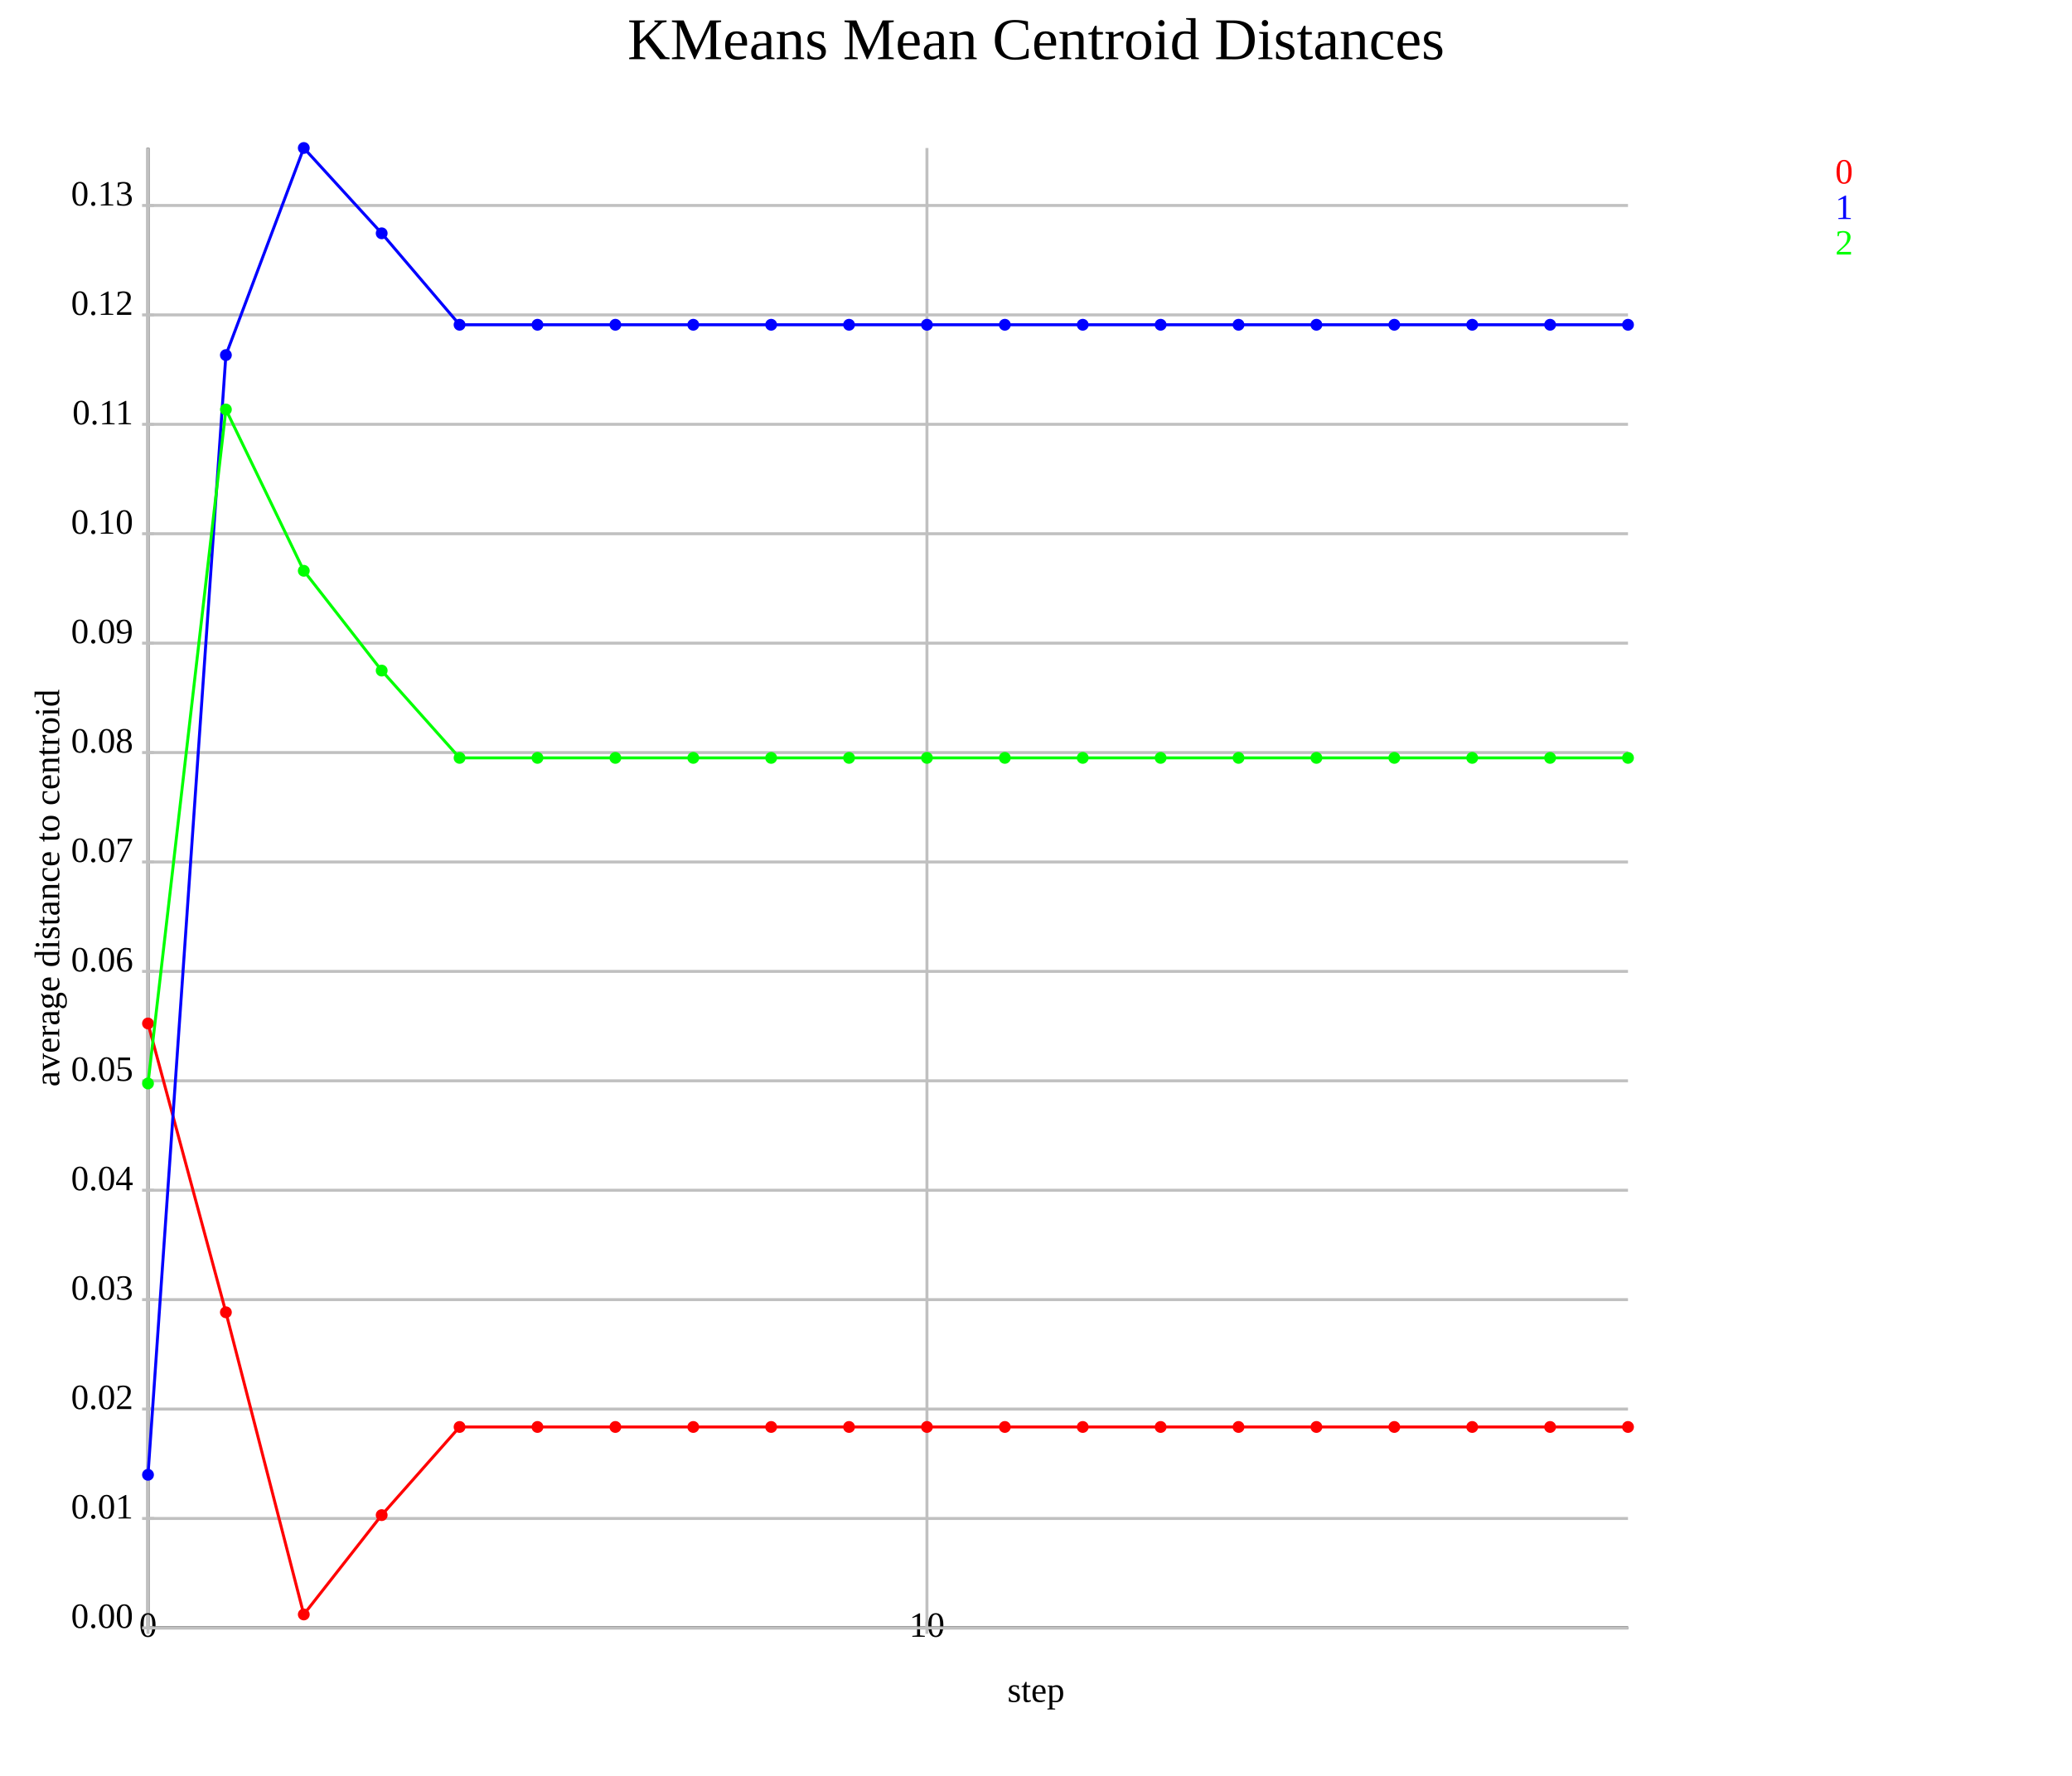
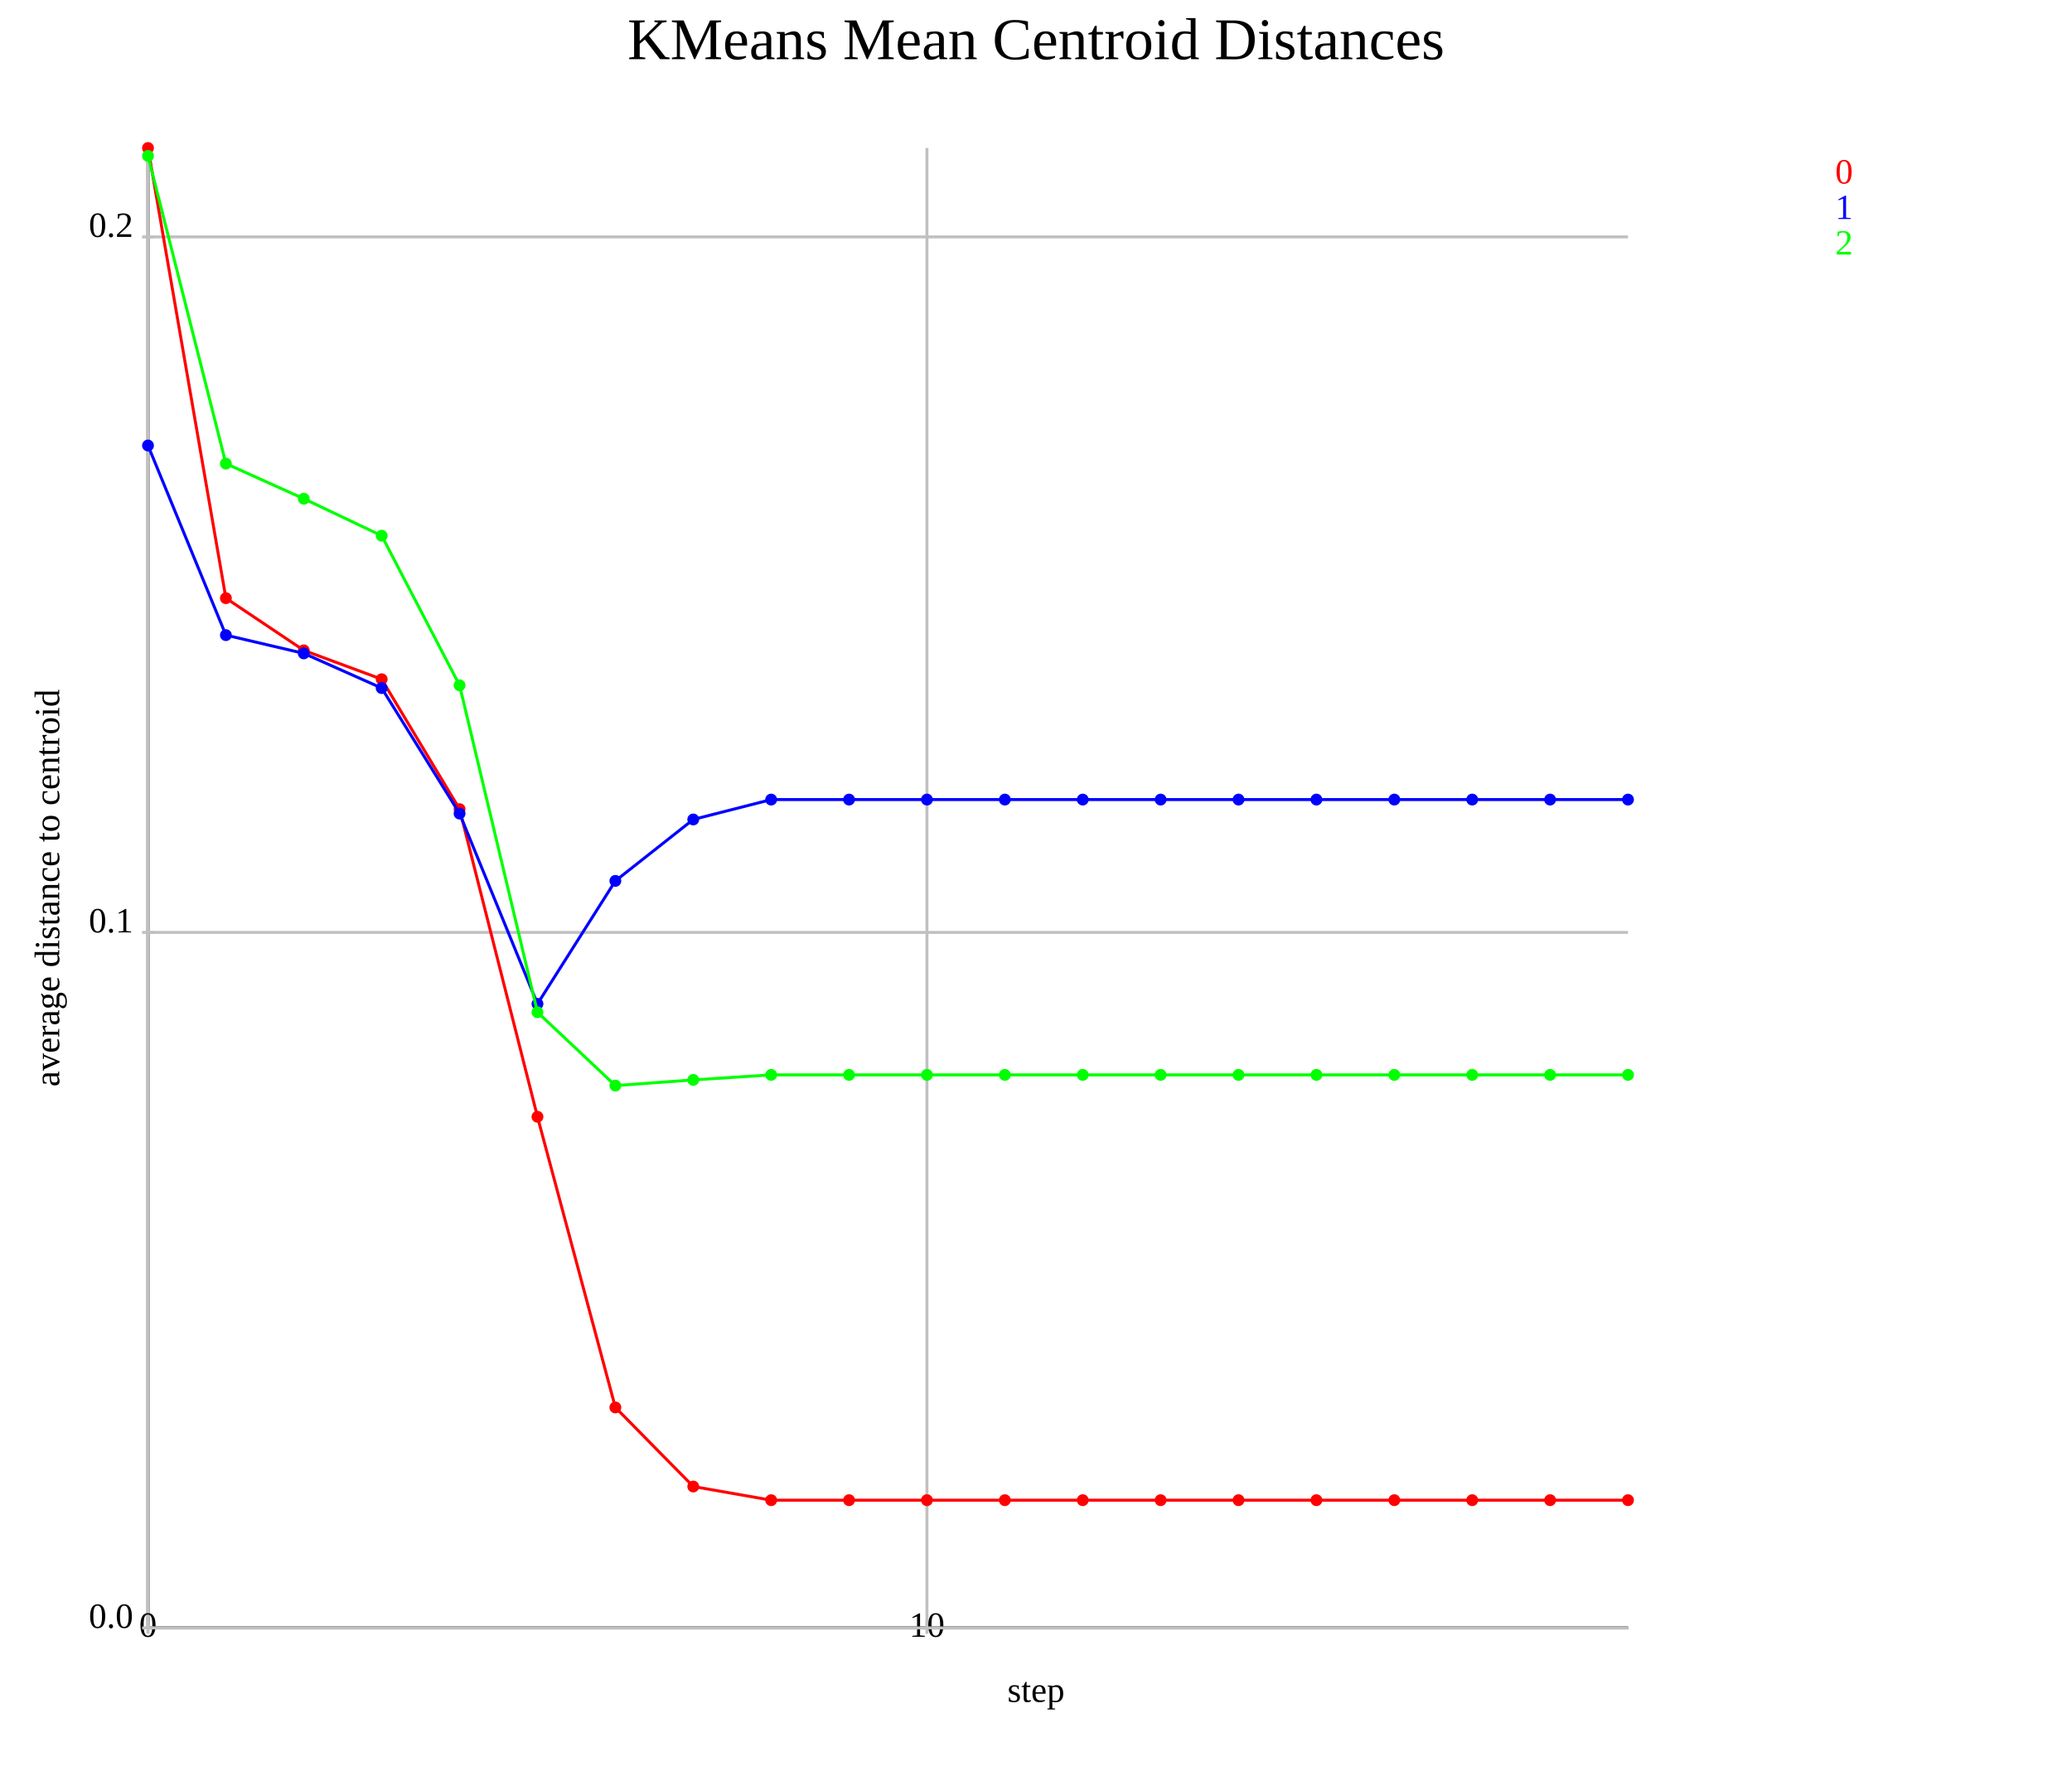
<svg xmlns="http://www.w3.org/2000/svg" version="1.1" width="700.0" height="600.0">
  <style>.caption {
  font-size: 14px;
  font-family: Georgia, serif;
}
</style>
  <line x1="50.0" y1="550.0" x2="550.0" y2="550.0" stroke="rgb(0,0,0)" stroke-width="1" />
  <line x1="50.0" y1="550.0" x2="50.0" y2="50.0" stroke="rgb(0,0,0)" stroke-width="1" />
  <line x1="50.0" y1="550.0" x2="50.0" y2="50.0" stroke="rgb(192,192,192)" stroke-width="1" />
  <line x1="50.0" y1="548.0" x2="50.0" y2="552.0" stroke="rgb(192,192,192)" stroke-width="1" />
  <text text-anchor="middle" alignment-baseline="hanging" x="50.0" y="553.0" font-size="12.0">0</text>
  <line x1="313.158" y1="550.0" x2="313.158" y2="50.0" stroke="rgb(192,192,192)" stroke-width="1" />
  <line x1="313.158" y1="548.0" x2="313.158" y2="552.0" stroke="rgb(192,192,192)" stroke-width="1" />
  <text text-anchor="middle" alignment-baseline="hanging" x="313.158" y="553.0" font-size="12.0">10</text>
  <line x1="50.0" y1="550.0" x2="550.0" y2="550.0" stroke="rgb(192,192,192)" stroke-width="1" />
-   <text text-anchor="end" alignment-baseline="middle" x="45.0" y="550.0" font-size="12.0">0.00</text>
+   <text text-anchor="end" alignment-baseline="middle" x="45.0" y="550.0" font-size="12.0">0.0</text>
  <line x1="48.0" y1="550.0" x2="52.0" y2="550.0" stroke="rgb(192,192,192)" stroke-width="1" />
-   <line x1="50.0" y1="513.033" x2="550.0" y2="513.033" stroke="rgb(192,192,192)" stroke-width="1" />
-   <text text-anchor="end" alignment-baseline="middle" x="45.0" y="513.033" font-size="12.0">0.01</text>
-   <line x1="48.0" y1="513.033" x2="52.0" y2="513.033" stroke="rgb(192,192,192)" stroke-width="1" />
-   <line x1="50.0" y1="476.065" x2="550.0" y2="476.065" stroke="rgb(192,192,192)" stroke-width="1" />
-   <text text-anchor="end" alignment-baseline="middle" x="45.0" y="476.065" font-size="12.0">0.02</text>
-   <line x1="48.0" y1="476.065" x2="52.0" y2="476.065" stroke="rgb(192,192,192)" stroke-width="1" />
-   <line x1="50.0" y1="439.098" x2="550.0" y2="439.098" stroke="rgb(192,192,192)" stroke-width="1" />
-   <text text-anchor="end" alignment-baseline="middle" x="45.0" y="439.098" font-size="12.0">0.03</text>
-   <line x1="48.0" y1="439.098" x2="52.0" y2="439.098" stroke="rgb(192,192,192)" stroke-width="1" />
-   <line x1="50.0" y1="402.13" x2="550.0" y2="402.13" stroke="rgb(192,192,192)" stroke-width="1" />
-   <text text-anchor="end" alignment-baseline="middle" x="45.0" y="402.13" font-size="12.0">0.04</text>
-   <line x1="48.0" y1="402.13" x2="52.0" y2="402.13" stroke="rgb(192,192,192)" stroke-width="1" />
-   <line x1="50.0" y1="365.163" x2="550.0" y2="365.163" stroke="rgb(192,192,192)" stroke-width="1" />
-   <text text-anchor="end" alignment-baseline="middle" x="45.0" y="365.163" font-size="12.0">0.05</text>
-   <line x1="48.0" y1="365.163" x2="52.0" y2="365.163" stroke="rgb(192,192,192)" stroke-width="1" />
-   <line x1="50.0" y1="328.195" x2="550.0" y2="328.195" stroke="rgb(192,192,192)" stroke-width="1" />
-   <text text-anchor="end" alignment-baseline="middle" x="45.0" y="328.195" font-size="12.0">0.06</text>
-   <line x1="48.0" y1="328.195" x2="52.0" y2="328.195" stroke="rgb(192,192,192)" stroke-width="1" />
-   <line x1="50.0" y1="291.228" x2="550.0" y2="291.228" stroke="rgb(192,192,192)" stroke-width="1" />
-   <text text-anchor="end" alignment-baseline="middle" x="45.0" y="291.228" font-size="12.0">0.07</text>
-   <line x1="48.0" y1="291.228" x2="52.0" y2="291.228" stroke="rgb(192,192,192)" stroke-width="1" />
-   <line x1="50.0" y1="254.26" x2="550.0" y2="254.26" stroke="rgb(192,192,192)" stroke-width="1" />
-   <text text-anchor="end" alignment-baseline="middle" x="45.0" y="254.26" font-size="12.0">0.08</text>
-   <line x1="48.0" y1="254.26" x2="52.0" y2="254.26" stroke="rgb(192,192,192)" stroke-width="1" />
-   <line x1="50.0" y1="217.293" x2="550.0" y2="217.293" stroke="rgb(192,192,192)" stroke-width="1" />
-   <text text-anchor="end" alignment-baseline="middle" x="45.0" y="217.293" font-size="12.0">0.09</text>
-   <line x1="48.0" y1="217.293" x2="52.0" y2="217.293" stroke="rgb(192,192,192)" stroke-width="1" />
-   <line x1="50.0" y1="180.326" x2="550.0" y2="180.326" stroke="rgb(192,192,192)" stroke-width="1" />
-   <text text-anchor="end" alignment-baseline="middle" x="45.0" y="180.326" font-size="12.0">0.10</text>
-   <line x1="48.0" y1="180.326" x2="52.0" y2="180.326" stroke="rgb(192,192,192)" stroke-width="1" />
-   <line x1="50.0" y1="143.358" x2="550.0" y2="143.358" stroke="rgb(192,192,192)" stroke-width="1" />
-   <text text-anchor="end" alignment-baseline="middle" x="45.0" y="143.358" font-size="12.0">0.11</text>
-   <line x1="48.0" y1="143.358" x2="52.0" y2="143.358" stroke="rgb(192,192,192)" stroke-width="1" />
-   <line x1="50.0" y1="106.391" x2="550.0" y2="106.391" stroke="rgb(192,192,192)" stroke-width="1" />
-   <text text-anchor="end" alignment-baseline="middle" x="45.0" y="106.391" font-size="12.0">0.12</text>
-   <line x1="48.0" y1="106.391" x2="52.0" y2="106.391" stroke="rgb(192,192,192)" stroke-width="1" />
-   <line x1="50.0" y1="69.423" x2="550.0" y2="69.423" stroke="rgb(192,192,192)" stroke-width="1" />
-   <text text-anchor="end" alignment-baseline="middle" x="45.0" y="69.423" font-size="12.0">0.13</text>
-   <line x1="48.0" y1="69.423" x2="52.0" y2="69.423" stroke="rgb(192,192,192)" stroke-width="1" />
-   <polyline points="50.0,345.787 76.316,443.37 102.632,545.462 128.947,511.897 155.263,482.116 181.579,482.116 207.895,482.116 234.211,482.116 260.526,482.116 286.842,482.116 313.158,482.116 339.474,482.116 365.789,482.116 392.105,482.116 418.421,482.116 444.737,482.116 471.053,482.116 497.368,482.116 523.684,482.116 550.0,482.116" fill="none" stroke="rgb(255,0,0)" stroke-width="1" />
-   <circle cx="50.0" cy="345.787" r="2" fill="rgb(255,0,0)" />
-   <circle cx="76.316" cy="443.37" r="2" fill="rgb(255,0,0)" />
-   <circle cx="102.632" cy="545.462" r="2" fill="rgb(255,0,0)" />
-   <circle cx="128.947" cy="511.897" r="2" fill="rgb(255,0,0)" />
-   <circle cx="155.263" cy="482.116" r="2" fill="rgb(255,0,0)" />
-   <circle cx="181.579" cy="482.116" r="2" fill="rgb(255,0,0)" />
-   <circle cx="207.895" cy="482.116" r="2" fill="rgb(255,0,0)" />
-   <circle cx="234.211" cy="482.116" r="2" fill="rgb(255,0,0)" />
-   <circle cx="260.526" cy="482.116" r="2" fill="rgb(255,0,0)" />
-   <circle cx="286.842" cy="482.116" r="2" fill="rgb(255,0,0)" />
-   <circle cx="313.158" cy="482.116" r="2" fill="rgb(255,0,0)" />
-   <circle cx="339.474" cy="482.116" r="2" fill="rgb(255,0,0)" />
-   <circle cx="365.789" cy="482.116" r="2" fill="rgb(255,0,0)" />
-   <circle cx="392.105" cy="482.116" r="2" fill="rgb(255,0,0)" />
-   <circle cx="418.421" cy="482.116" r="2" fill="rgb(255,0,0)" />
-   <circle cx="444.737" cy="482.116" r="2" fill="rgb(255,0,0)" />
-   <circle cx="471.053" cy="482.116" r="2" fill="rgb(255,0,0)" />
-   <circle cx="497.368" cy="482.116" r="2" fill="rgb(255,0,0)" />
-   <circle cx="523.684" cy="482.116" r="2" fill="rgb(255,0,0)" />
-   <circle cx="550.0" cy="482.116" r="2" fill="rgb(255,0,0)" />
-   <polyline points="50.0,498.278 76.316,119.97 102.632,50.0 128.947,78.826 155.263,109.724 181.579,109.724 207.895,109.724 234.211,109.724 260.526,109.724 286.842,109.724 313.158,109.724 339.474,109.724 365.789,109.724 392.105,109.724 418.421,109.724 444.737,109.724 471.053,109.724 497.368,109.724 523.684,109.724 550.0,109.724" fill="none" stroke="rgb(0,0,255)" stroke-width="1" />
-   <circle cx="50.0" cy="498.278" r="2" fill="rgb(0,0,255)" />
-   <circle cx="76.316" cy="119.97" r="2" fill="rgb(0,0,255)" />
-   <circle cx="102.632" cy="50.0" r="2" fill="rgb(0,0,255)" />
-   <circle cx="128.947" cy="78.826" r="2" fill="rgb(0,0,255)" />
-   <circle cx="155.263" cy="109.724" r="2" fill="rgb(0,0,255)" />
-   <circle cx="181.579" cy="109.724" r="2" fill="rgb(0,0,255)" />
-   <circle cx="207.895" cy="109.724" r="2" fill="rgb(0,0,255)" />
-   <circle cx="234.211" cy="109.724" r="2" fill="rgb(0,0,255)" />
-   <circle cx="260.526" cy="109.724" r="2" fill="rgb(0,0,255)" />
-   <circle cx="286.842" cy="109.724" r="2" fill="rgb(0,0,255)" />
-   <circle cx="313.158" cy="109.724" r="2" fill="rgb(0,0,255)" />
-   <circle cx="339.474" cy="109.724" r="2" fill="rgb(0,0,255)" />
-   <circle cx="365.789" cy="109.724" r="2" fill="rgb(0,0,255)" />
-   <circle cx="392.105" cy="109.724" r="2" fill="rgb(0,0,255)" />
-   <circle cx="418.421" cy="109.724" r="2" fill="rgb(0,0,255)" />
-   <circle cx="444.737" cy="109.724" r="2" fill="rgb(0,0,255)" />
-   <circle cx="471.053" cy="109.724" r="2" fill="rgb(0,0,255)" />
-   <circle cx="497.368" cy="109.724" r="2" fill="rgb(0,0,255)" />
-   <circle cx="523.684" cy="109.724" r="2" fill="rgb(0,0,255)" />
-   <circle cx="550.0" cy="109.724" r="2" fill="rgb(0,0,255)" />
-   <polyline points="50.0,366.061 76.316,138.35 102.632,192.846 128.947,226.563 155.263,256.058 181.579,256.058 207.895,256.058 234.211,256.058 260.526,256.058 286.842,256.058 313.158,256.058 339.474,256.058 365.789,256.058 392.105,256.058 418.421,256.058 444.737,256.058 471.053,256.058 497.368,256.058 523.684,256.058 550.0,256.058" fill="none" stroke="rgb(0,255,0)" stroke-width="1" />
-   <circle cx="50.0" cy="366.061" r="2" fill="rgb(0,255,0)" />
-   <circle cx="76.316" cy="138.35" r="2" fill="rgb(0,255,0)" />
-   <circle cx="102.632" cy="192.846" r="2" fill="rgb(0,255,0)" />
-   <circle cx="128.947" cy="226.563" r="2" fill="rgb(0,255,0)" />
-   <circle cx="155.263" cy="256.058" r="2" fill="rgb(0,255,0)" />
-   <circle cx="181.579" cy="256.058" r="2" fill="rgb(0,255,0)" />
-   <circle cx="207.895" cy="256.058" r="2" fill="rgb(0,255,0)" />
-   <circle cx="234.211" cy="256.058" r="2" fill="rgb(0,255,0)" />
-   <circle cx="260.526" cy="256.058" r="2" fill="rgb(0,255,0)" />
-   <circle cx="286.842" cy="256.058" r="2" fill="rgb(0,255,0)" />
-   <circle cx="313.158" cy="256.058" r="2" fill="rgb(0,255,0)" />
-   <circle cx="339.474" cy="256.058" r="2" fill="rgb(0,255,0)" />
-   <circle cx="365.789" cy="256.058" r="2" fill="rgb(0,255,0)" />
-   <circle cx="392.105" cy="256.058" r="2" fill="rgb(0,255,0)" />
-   <circle cx="418.421" cy="256.058" r="2" fill="rgb(0,255,0)" />
-   <circle cx="444.737" cy="256.058" r="2" fill="rgb(0,255,0)" />
-   <circle cx="471.053" cy="256.058" r="2" fill="rgb(0,255,0)" />
-   <circle cx="497.368" cy="256.058" r="2" fill="rgb(0,255,0)" />
-   <circle cx="523.684" cy="256.058" r="2" fill="rgb(0,255,0)" />
-   <circle cx="550.0" cy="256.058" r="2" fill="rgb(0,255,0)" />
+   <line x1="50.0" y1="315.023" x2="550.0" y2="315.023" stroke="rgb(192,192,192)" stroke-width="1" />
+   <text text-anchor="end" alignment-baseline="middle" x="45.0" y="315.023" font-size="12.0">0.1</text>
+   <line x1="48.0" y1="315.023" x2="52.0" y2="315.023" stroke="rgb(192,192,192)" stroke-width="1" />
+   <line x1="50.0" y1="80.046" x2="550.0" y2="80.046" stroke="rgb(192,192,192)" stroke-width="1" />
+   <text text-anchor="end" alignment-baseline="middle" x="45.0" y="80.046" font-size="12.0">0.2</text>
+   <line x1="48.0" y1="80.046" x2="52.0" y2="80.046" stroke="rgb(192,192,192)" stroke-width="1" />
+   <polyline points="50.0,50.0 76.316,202.095 102.632,219.733 128.947,229.481 155.263,273.375 181.579,377.313 207.895,475.521 234.211,502.235 260.526,506.851 286.842,506.851 313.158,506.851 339.474,506.851 365.789,506.851 392.105,506.851 418.421,506.851 444.737,506.851 471.053,506.851 497.368,506.851 523.684,506.851 550.0,506.851" fill="none" stroke="rgb(255,0,0)" stroke-width="1" />
+   <circle cx="50.0" cy="50.0" r="2" fill="rgb(255,0,0)" />
+   <circle cx="76.316" cy="202.095" r="2" fill="rgb(255,0,0)" />
+   <circle cx="102.632" cy="219.733" r="2" fill="rgb(255,0,0)" />
+   <circle cx="128.947" cy="229.481" r="2" fill="rgb(255,0,0)" />
+   <circle cx="155.263" cy="273.375" r="2" fill="rgb(255,0,0)" />
+   <circle cx="181.579" cy="377.313" r="2" fill="rgb(255,0,0)" />
+   <circle cx="207.895" cy="475.521" r="2" fill="rgb(255,0,0)" />
+   <circle cx="234.211" cy="502.235" r="2" fill="rgb(255,0,0)" />
+   <circle cx="260.526" cy="506.851" r="2" fill="rgb(255,0,0)" />
+   <circle cx="286.842" cy="506.851" r="2" fill="rgb(255,0,0)" />
+   <circle cx="313.158" cy="506.851" r="2" fill="rgb(255,0,0)" />
+   <circle cx="339.474" cy="506.851" r="2" fill="rgb(255,0,0)" />
+   <circle cx="365.789" cy="506.851" r="2" fill="rgb(255,0,0)" />
+   <circle cx="392.105" cy="506.851" r="2" fill="rgb(255,0,0)" />
+   <circle cx="418.421" cy="506.851" r="2" fill="rgb(255,0,0)" />
+   <circle cx="444.737" cy="506.851" r="2" fill="rgb(255,0,0)" />
+   <circle cx="471.053" cy="506.851" r="2" fill="rgb(255,0,0)" />
+   <circle cx="497.368" cy="506.851" r="2" fill="rgb(255,0,0)" />
+   <circle cx="523.684" cy="506.851" r="2" fill="rgb(255,0,0)" />
+   <circle cx="550.0" cy="506.851" r="2" fill="rgb(255,0,0)" />
+   <polyline points="50.0,150.52 76.316,214.585 102.632,220.755 128.947,232.473 155.263,274.874 181.579,339.165 207.895,297.619 234.211,276.863 260.526,270.146 286.842,270.146 313.158,270.146 339.474,270.146 365.789,270.146 392.105,270.146 418.421,270.146 444.737,270.146 471.053,270.146 497.368,270.146 523.684,270.146 550.0,270.146" fill="none" stroke="rgb(0,0,255)" stroke-width="1" />
+   <circle cx="50.0" cy="150.52" r="2" fill="rgb(0,0,255)" />
+   <circle cx="76.316" cy="214.585" r="2" fill="rgb(0,0,255)" />
+   <circle cx="102.632" cy="220.755" r="2" fill="rgb(0,0,255)" />
+   <circle cx="128.947" cy="232.473" r="2" fill="rgb(0,0,255)" />
+   <circle cx="155.263" cy="274.874" r="2" fill="rgb(0,0,255)" />
+   <circle cx="181.579" cy="339.165" r="2" fill="rgb(0,0,255)" />
+   <circle cx="207.895" cy="297.619" r="2" fill="rgb(0,0,255)" />
+   <circle cx="234.211" cy="276.863" r="2" fill="rgb(0,0,255)" />
+   <circle cx="260.526" cy="270.146" r="2" fill="rgb(0,0,255)" />
+   <circle cx="286.842" cy="270.146" r="2" fill="rgb(0,0,255)" />
+   <circle cx="313.158" cy="270.146" r="2" fill="rgb(0,0,255)" />
+   <circle cx="339.474" cy="270.146" r="2" fill="rgb(0,0,255)" />
+   <circle cx="365.789" cy="270.146" r="2" fill="rgb(0,0,255)" />
+   <circle cx="392.105" cy="270.146" r="2" fill="rgb(0,0,255)" />
+   <circle cx="418.421" cy="270.146" r="2" fill="rgb(0,0,255)" />
+   <circle cx="444.737" cy="270.146" r="2" fill="rgb(0,0,255)" />
+   <circle cx="471.053" cy="270.146" r="2" fill="rgb(0,0,255)" />
+   <circle cx="497.368" cy="270.146" r="2" fill="rgb(0,0,255)" />
+   <circle cx="523.684" cy="270.146" r="2" fill="rgb(0,0,255)" />
+   <circle cx="550.0" cy="270.146" r="2" fill="rgb(0,0,255)" />
+   <polyline points="50.0,52.682 76.316,156.642 102.632,168.494 128.947,180.998 155.263,231.536 181.579,341.998 207.895,366.777 234.211,364.859 260.526,363.161 286.842,363.161 313.158,363.161 339.474,363.161 365.789,363.161 392.105,363.161 418.421,363.161 444.737,363.161 471.053,363.161 497.368,363.161 523.684,363.161 550.0,363.161" fill="none" stroke="rgb(0,255,0)" stroke-width="1" />
+   <circle cx="50.0" cy="52.682" r="2" fill="rgb(0,255,0)" />
+   <circle cx="76.316" cy="156.642" r="2" fill="rgb(0,255,0)" />
+   <circle cx="102.632" cy="168.494" r="2" fill="rgb(0,255,0)" />
+   <circle cx="128.947" cy="180.998" r="2" fill="rgb(0,255,0)" />
+   <circle cx="155.263" cy="231.536" r="2" fill="rgb(0,255,0)" />
+   <circle cx="181.579" cy="341.998" r="2" fill="rgb(0,255,0)" />
+   <circle cx="207.895" cy="366.777" r="2" fill="rgb(0,255,0)" />
+   <circle cx="234.211" cy="364.859" r="2" fill="rgb(0,255,0)" />
+   <circle cx="260.526" cy="363.161" r="2" fill="rgb(0,255,0)" />
+   <circle cx="286.842" cy="363.161" r="2" fill="rgb(0,255,0)" />
+   <circle cx="313.158" cy="363.161" r="2" fill="rgb(0,255,0)" />
+   <circle cx="339.474" cy="363.161" r="2" fill="rgb(0,255,0)" />
+   <circle cx="365.789" cy="363.161" r="2" fill="rgb(0,255,0)" />
+   <circle cx="392.105" cy="363.161" r="2" fill="rgb(0,255,0)" />
+   <circle cx="418.421" cy="363.161" r="2" fill="rgb(0,255,0)" />
+   <circle cx="444.737" cy="363.161" r="2" fill="rgb(0,255,0)" />
+   <circle cx="471.053" cy="363.161" r="2" fill="rgb(0,255,0)" />
+   <circle cx="497.368" cy="363.161" r="2" fill="rgb(0,255,0)" />
+   <circle cx="523.684" cy="363.161" r="2" fill="rgb(0,255,0)" />
+   <circle cx="550.0" cy="363.161" r="2" fill="rgb(0,255,0)" />
  <text x="350.0" y="20.0" text-anchor="middle" fill="rgb(0,0,0)" font-size="20.0">KMeans Mean Centroid Distances</text>
  <text x="350.0" y="575.0" text-anchor="middle" fill="rgb(0,0,0)" font-size="12.0">step</text>
  <text transform="rotate(-90.0 20.0 300.0)" x="20.0" y="300.0" text-anchor="middle" fill="rgb(0,0,0)" font-size="12.0">average distance to centroid</text>
  <text x="620" y="62" fill="rgb(255,0,0)" font-size="12">0</text>
  <text x="620" y="74" fill="rgb(0,0,255)" font-size="12">1</text>
  <text x="620" y="86" fill="rgb(0,255,0)" font-size="12">2</text>
      Sorry, your browser does not support inline SVG.
    </svg>
